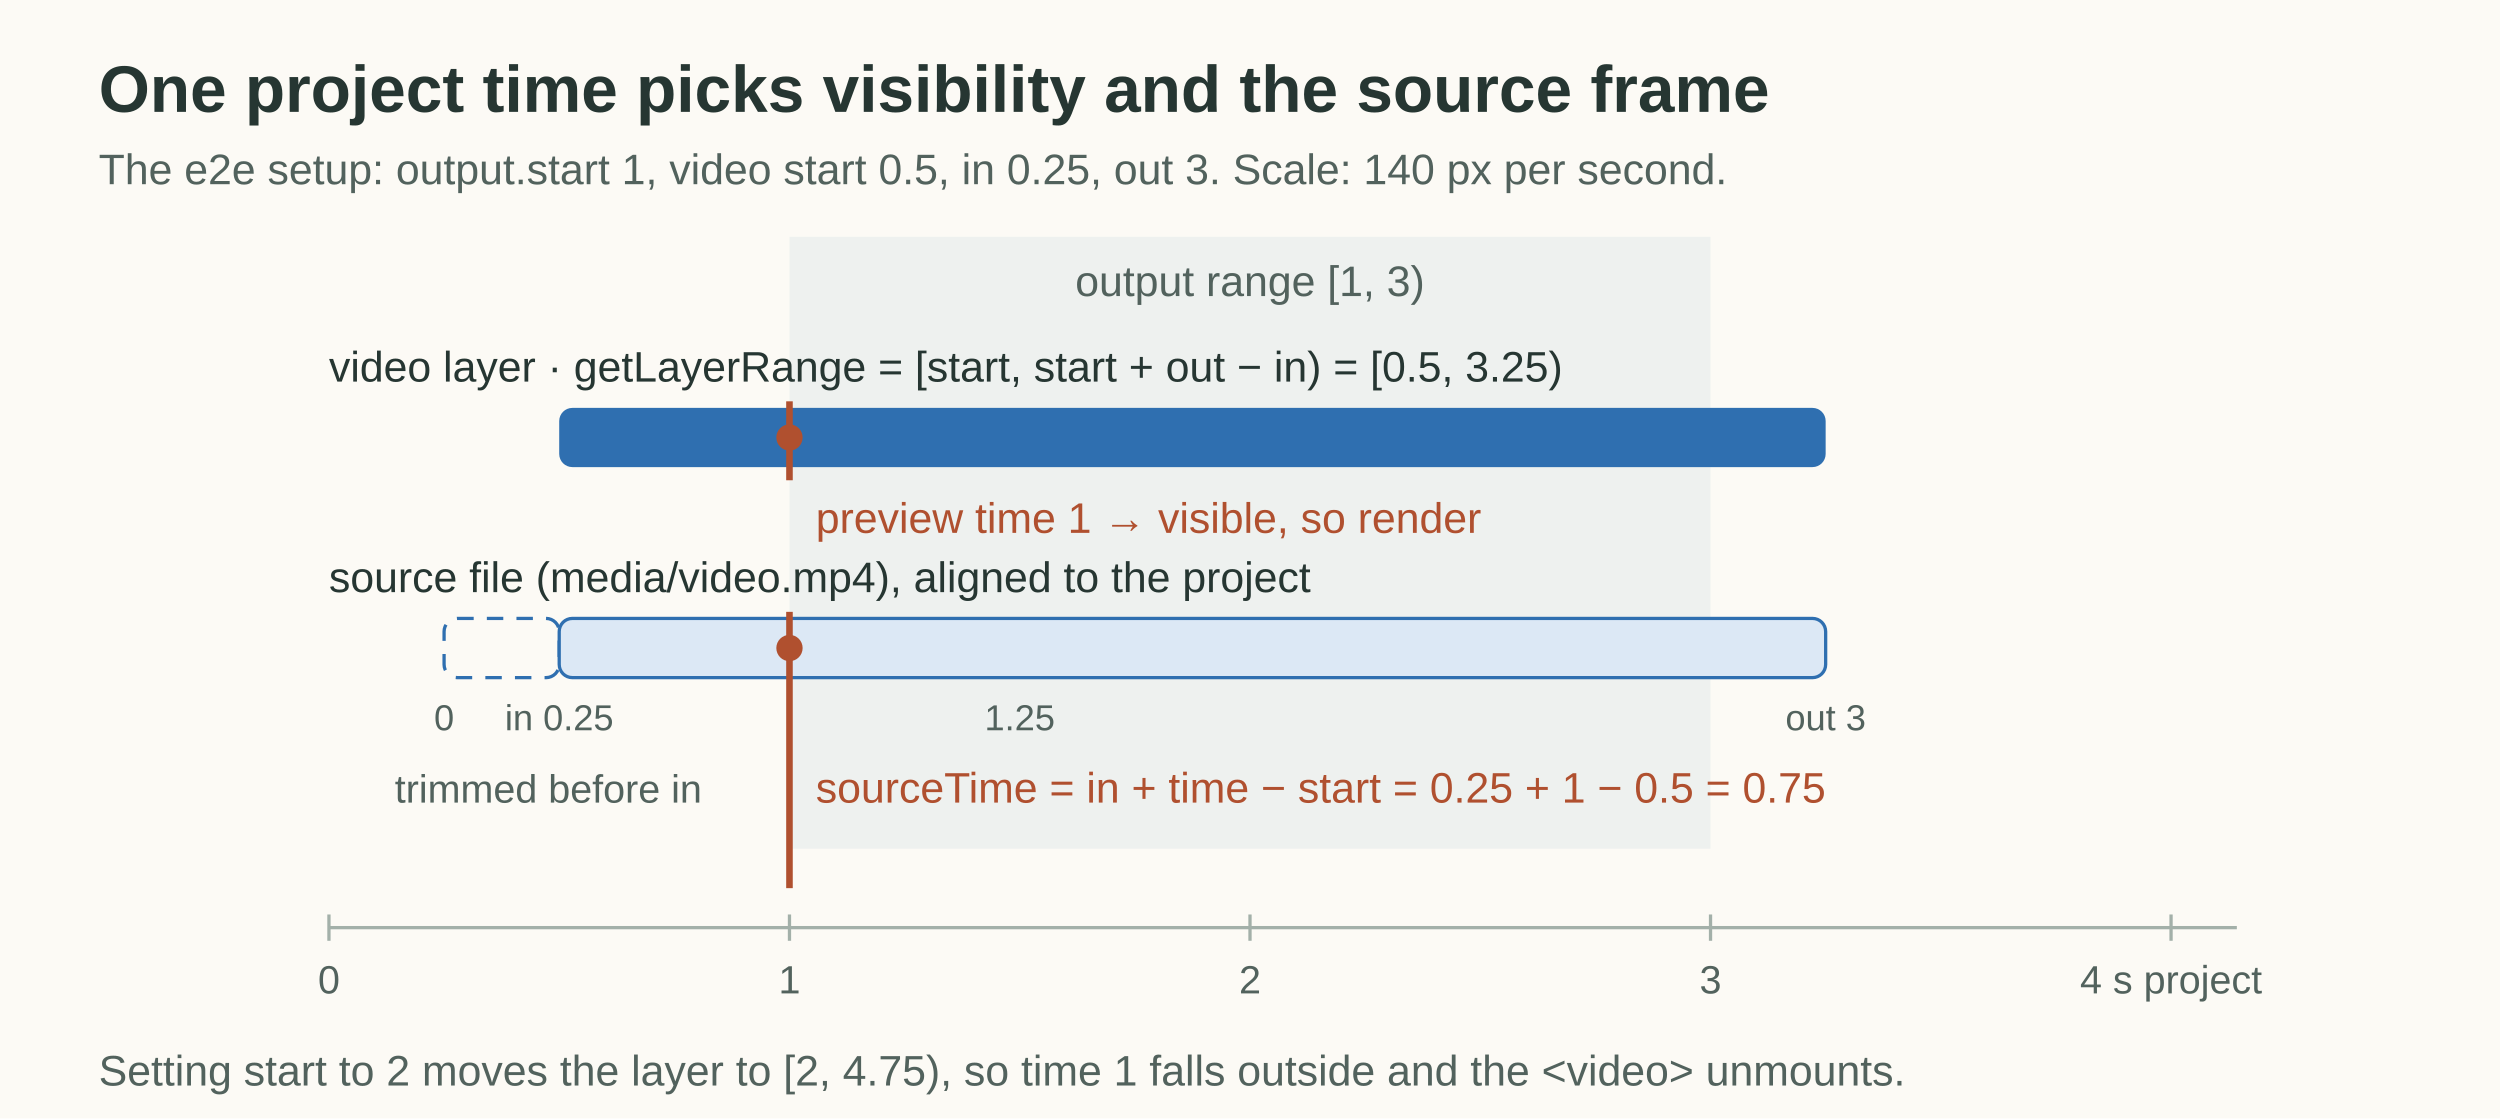
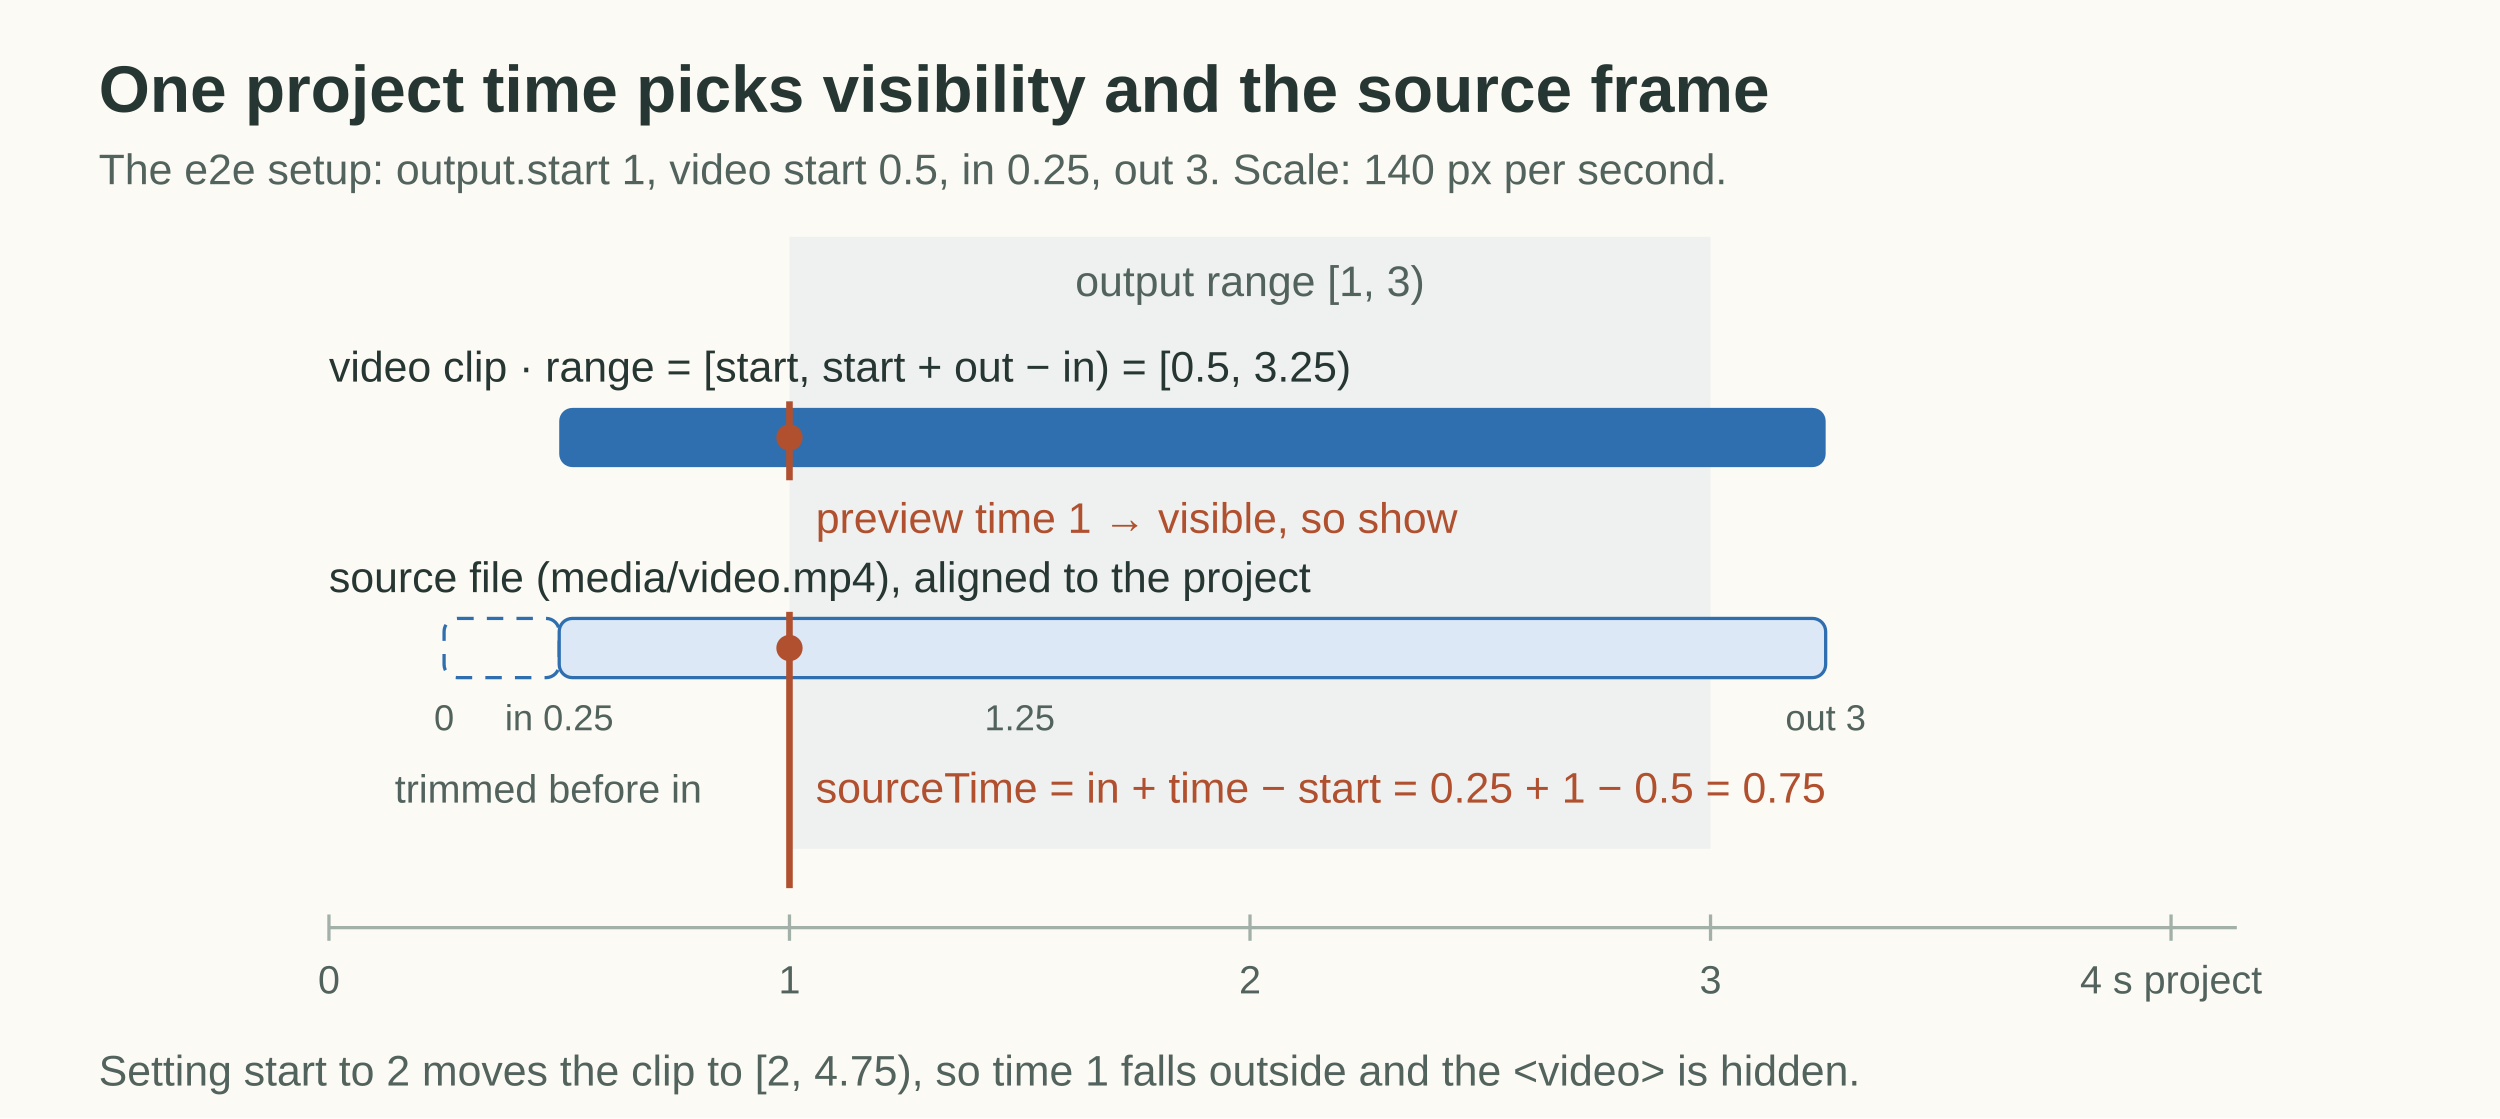
<svg xmlns="http://www.w3.org/2000/svg" width="760" height="340" viewBox="0 0 760 340" role="img" aria-labelledby="title desc">
  <rect width="760" height="340" fill="#fcfaf5" />
  <g font-family="Arial,sans-serif" font-size="15" fill="#263632">
    <text x="30" y="34" font-size="20" font-weight="700">One project time picks visibility and the source frame</text>
    <text x="30" y="56" font-size="13" fill="#52625d">The e2e setup: output.start 1, video start 0.5, in 0.25, out 3. Scale: 140 px per second.</text>
    <rect x="240" y="72" width="280" height="186" fill="#eef1ef" />
    <text x="380" y="90" font-size="13" fill="#52625d" text-anchor="middle">output range [1, 3)</text>
-     <text x="100" y="116" font-size="13">video layer · getLayerRange = [start, start + out − in) = [0.5, 3.25)</text>
+     <text x="100" y="116" font-size="13">video clip · range = [start, start + out − in) = [0.5, 3.25)</text>
    <rect x="170" y="124" width="385" height="18" rx="4" fill="#2f6fb0" />
    <text x="100" y="180" font-size="13">source file (media/video.mp4), aligned to the project</text>
    <rect x="135" y="188" width="35" height="18" rx="4" fill="none" stroke="#2f6fb0" stroke-dasharray="5 4" />
    <rect x="170" y="188" width="385" height="18" rx="4" fill="#dce8f5" stroke="#2f6fb0" />
    <g font-size="11" fill="#52625d" text-anchor="middle">
      <text x="135" y="222">0</text>
      <text x="170" y="222">in 0.25</text>
      <text x="310" y="222">1.25</text>
      <text x="555" y="222">out 3</text>
    </g>
    <text x="120" y="244" font-size="12" fill="#52625d">trimmed before in</text>
    <path d="M240 122 V146 M240 186 V270" stroke="#b0502f" stroke-width="2" />
    <circle cx="240" cy="133" r="4" fill="#b0502f" />
    <circle cx="240" cy="197" r="4" fill="#b0502f" />
-     <text x="248" y="162" font-size="13" fill="#b0502f">preview time 1 → visible, so render</text>
+     <text x="248" y="162" font-size="13" fill="#b0502f">preview time 1 → visible, so show</text>
    <text x="248" y="244" font-size="13" fill="#b0502f">sourceTime = in + time − start = 0.25 + 1 − 0.5 = 0.75</text>
    <path d="M100 282 H680" stroke="#a3b0a9" />
    <g font-size="12" fill="#52625d" text-anchor="middle">
      <path d="M100 278 V286 M240 278 V286 M380 278 V286 M520 278 V286 M660 278 V286" stroke="#a3b0a9" />
      <text x="100" y="302">0</text>
      <text x="240" y="302">1</text>
      <text x="380" y="302">2</text>
      <text x="520" y="302">3</text>
      <text x="660" y="302">4 s project</text>
    </g>
-     <text x="30" y="330" font-size="13" fill="#52625d">Setting start to 2 moves the layer to [2, 4.75), so time 1 falls outside and the &lt;video&gt; unmounts.</text>
+     <text x="30" y="330" font-size="13" fill="#52625d">Setting start to 2 moves the clip to [2, 4.75), so time 1 falls outside and the &lt;video&gt; is hidden.</text>
  </g>
</svg>
